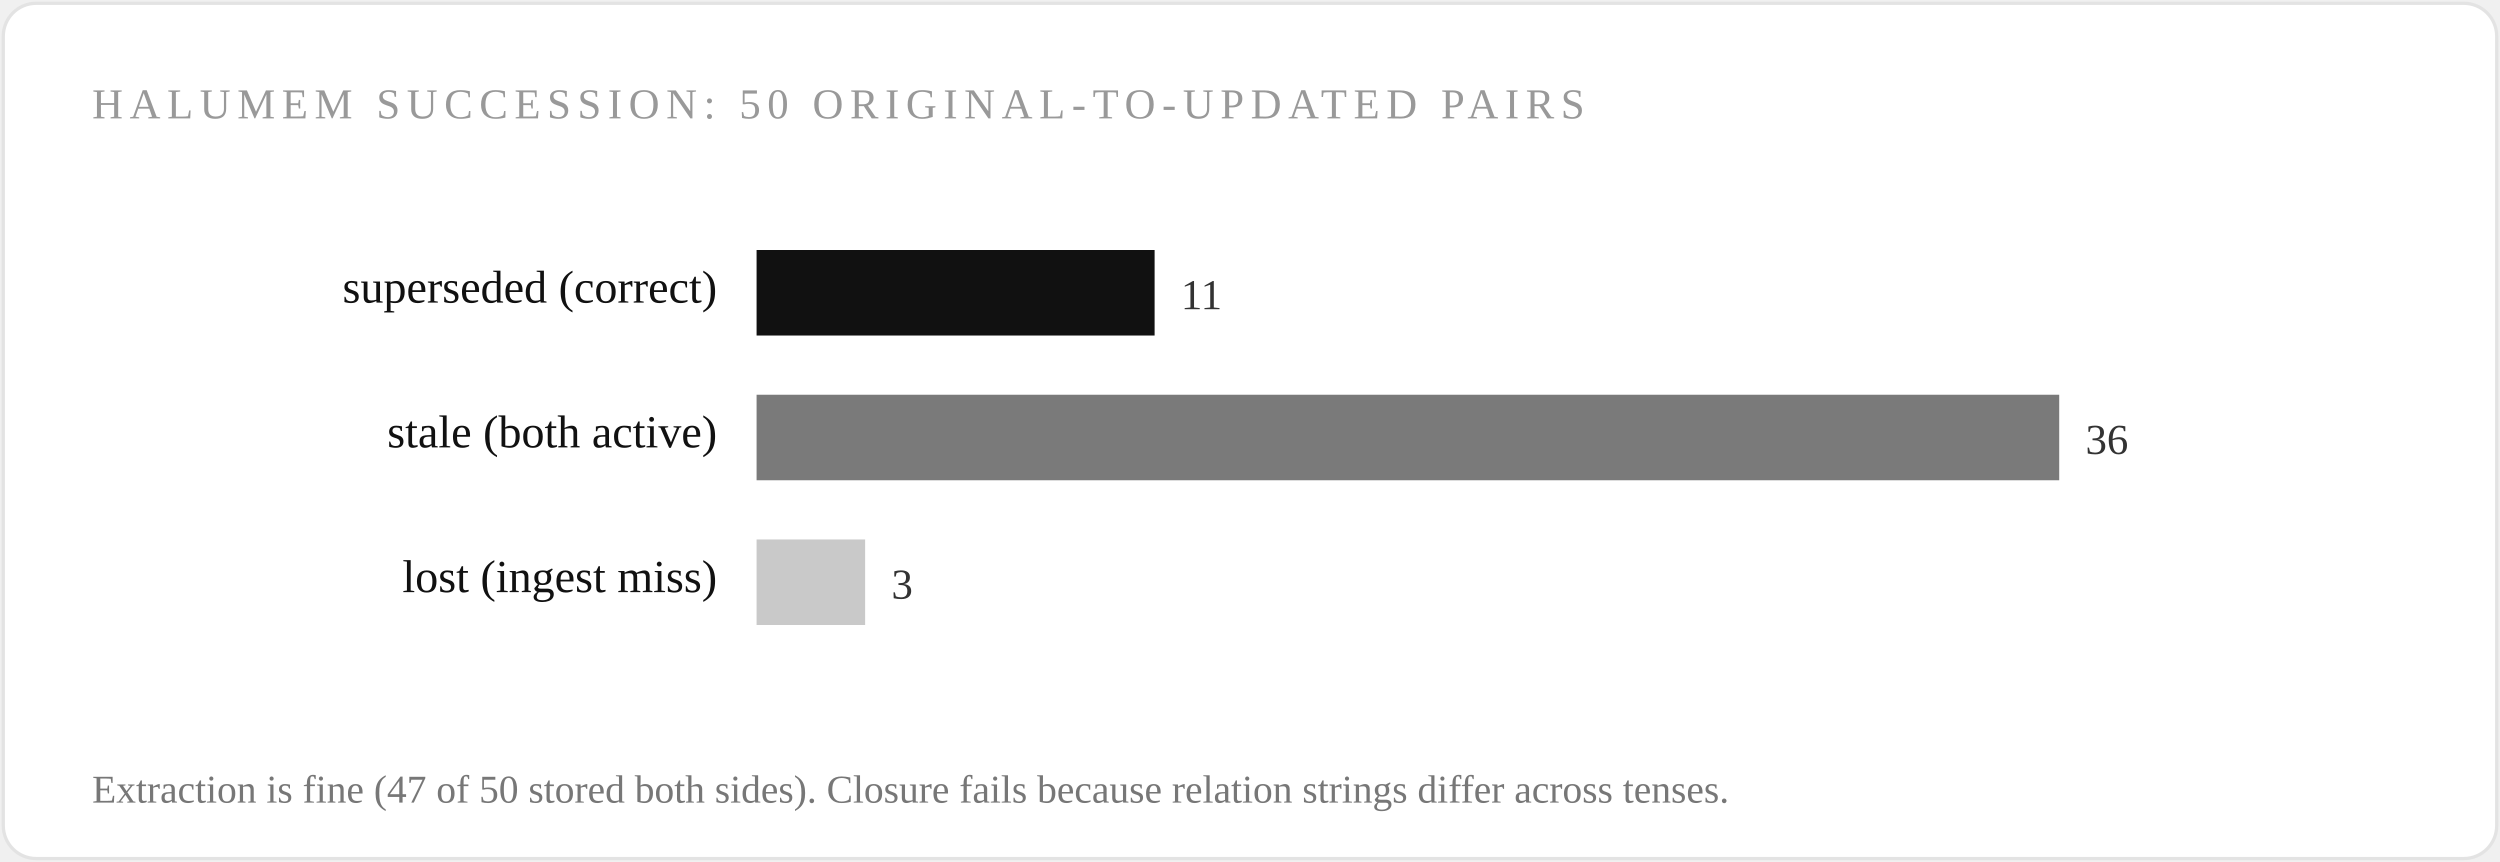
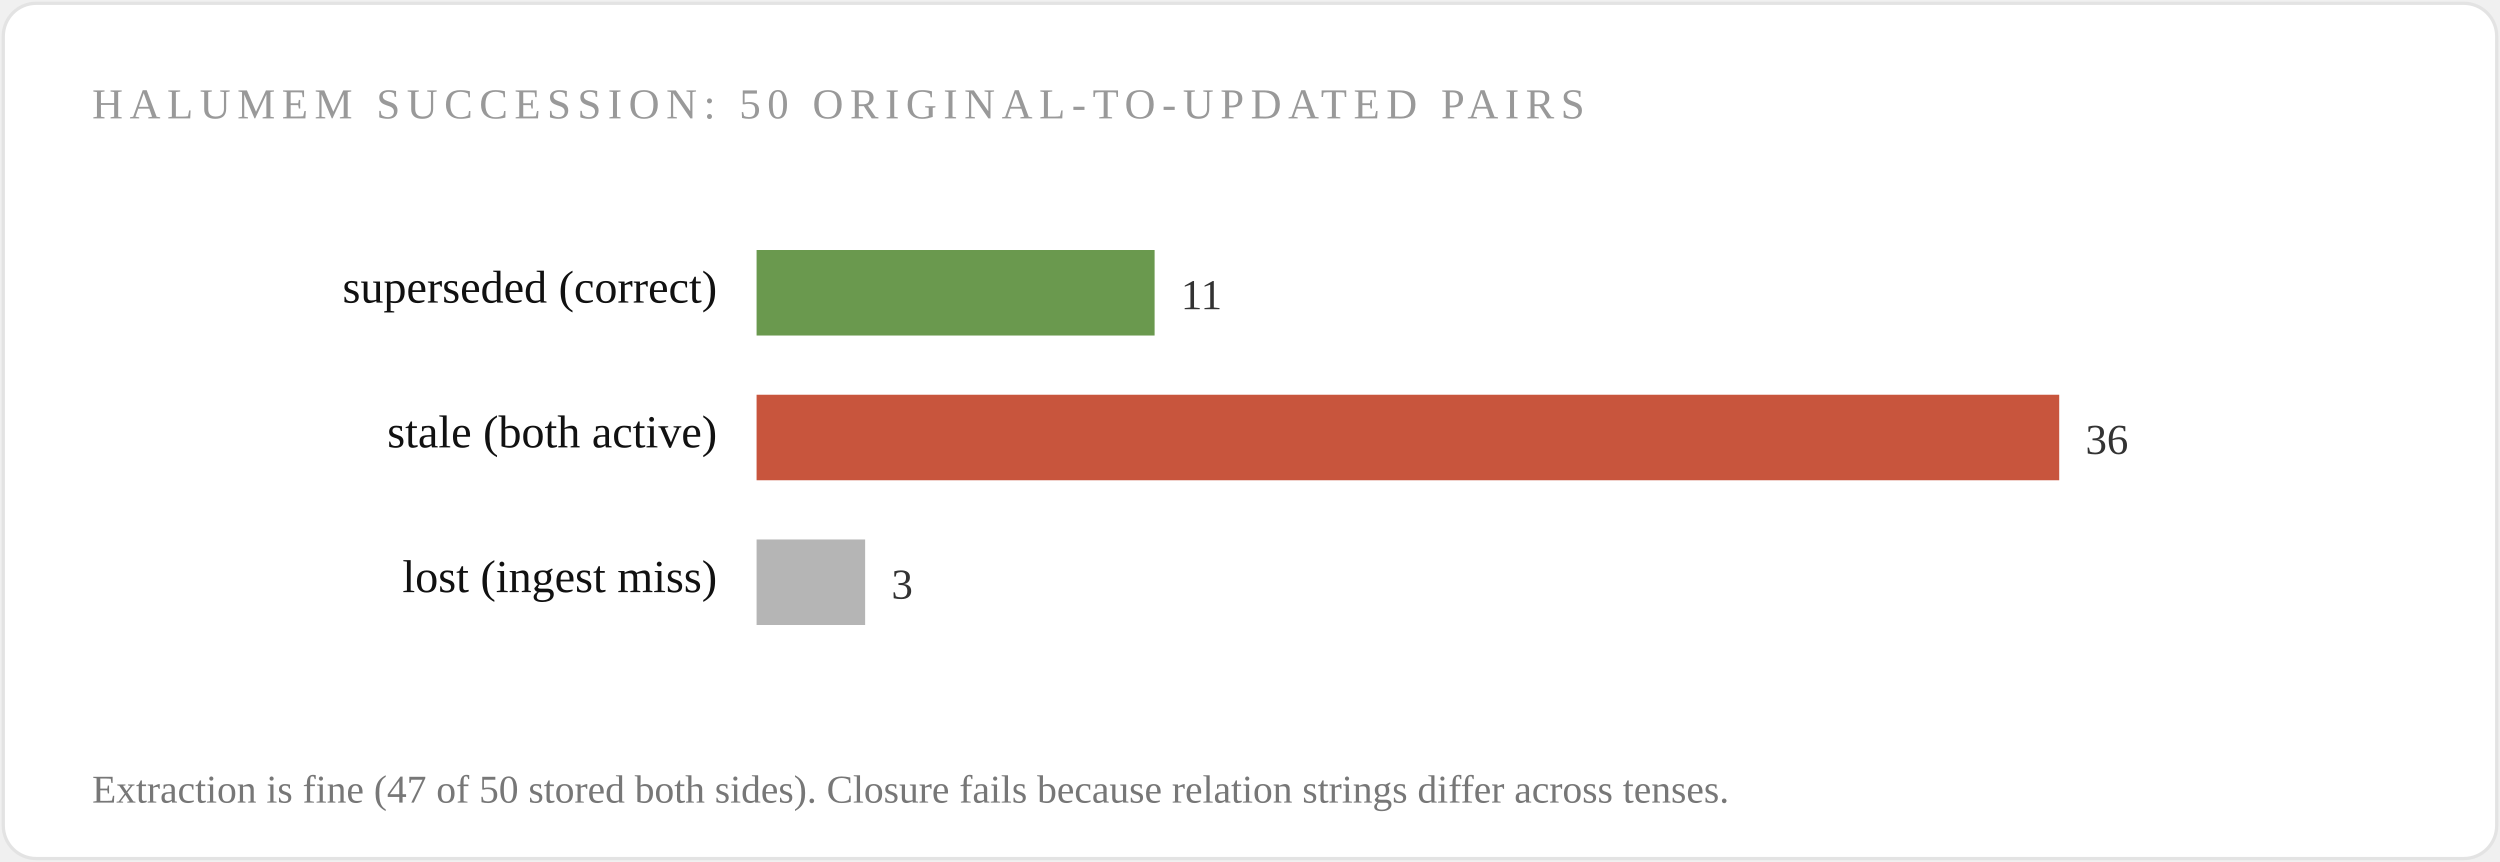
<svg xmlns="http://www.w3.org/2000/svg" width="760" height="262" viewBox="0 0 760 262" fill="none" role="img" aria-label="Succession verdict counts">
  <rect x="1" y="1" width="758" height="260" rx="10" fill="#fff" stroke="#e3e3e3" />
  <text x="28" y="36" font-family="Source Serif 4, Georgia, serif" font-size="13" letter-spacing="2" fill="#999">HALUMEM SUCCESSION: 50 ORIGINAL-TO-UPDATED PAIRS</text>
  <text x="218" y="92" text-anchor="end" font-family="Source Serif 4, Georgia, serif" font-size="14" fill="#111">superseded (correct)</text>
-   <rect x="230" y="76" width="121.0" height="26" fill="#111" />
+   <rect x="230" y="76" width="121.0" height="26" fill="#6a994e" />
  <text x="359.0" y="94" font-family="Source Serif 4, Georgia, serif" font-size="13" fill="#333">11</text>
  <text x="218" y="136" text-anchor="end" font-family="Source Serif 4, Georgia, serif" font-size="14" fill="#111">stale (both active)</text>
-   <rect x="230" y="120" width="396.0" height="26" fill="#7a7a7a" />
+   <rect x="230" y="120" width="396.0" height="26" fill="#c8553d" />
  <text x="634.0" y="138" font-family="Source Serif 4, Georgia, serif" font-size="13" fill="#333">36</text>
  <text x="218" y="180" text-anchor="end" font-family="Source Serif 4, Georgia, serif" font-size="14" fill="#111">lost (ingest miss)</text>
-   <rect x="230" y="164" width="33.0" height="26" fill="#c9c9c9" />
+   <rect x="230" y="164" width="33.0" height="26" fill="#b5b5b5" />
  <text x="271.0" y="182" font-family="Source Serif 4, Georgia, serif" font-size="13" fill="#333">3</text>
  <text x="28" y="244" font-family="Source Serif 4, Georgia, serif" font-size="12" fill="#777">Extraction is fine (47 of 50 stored both sides). Closure fails because relation strings differ across tenses.</text>
</svg>
